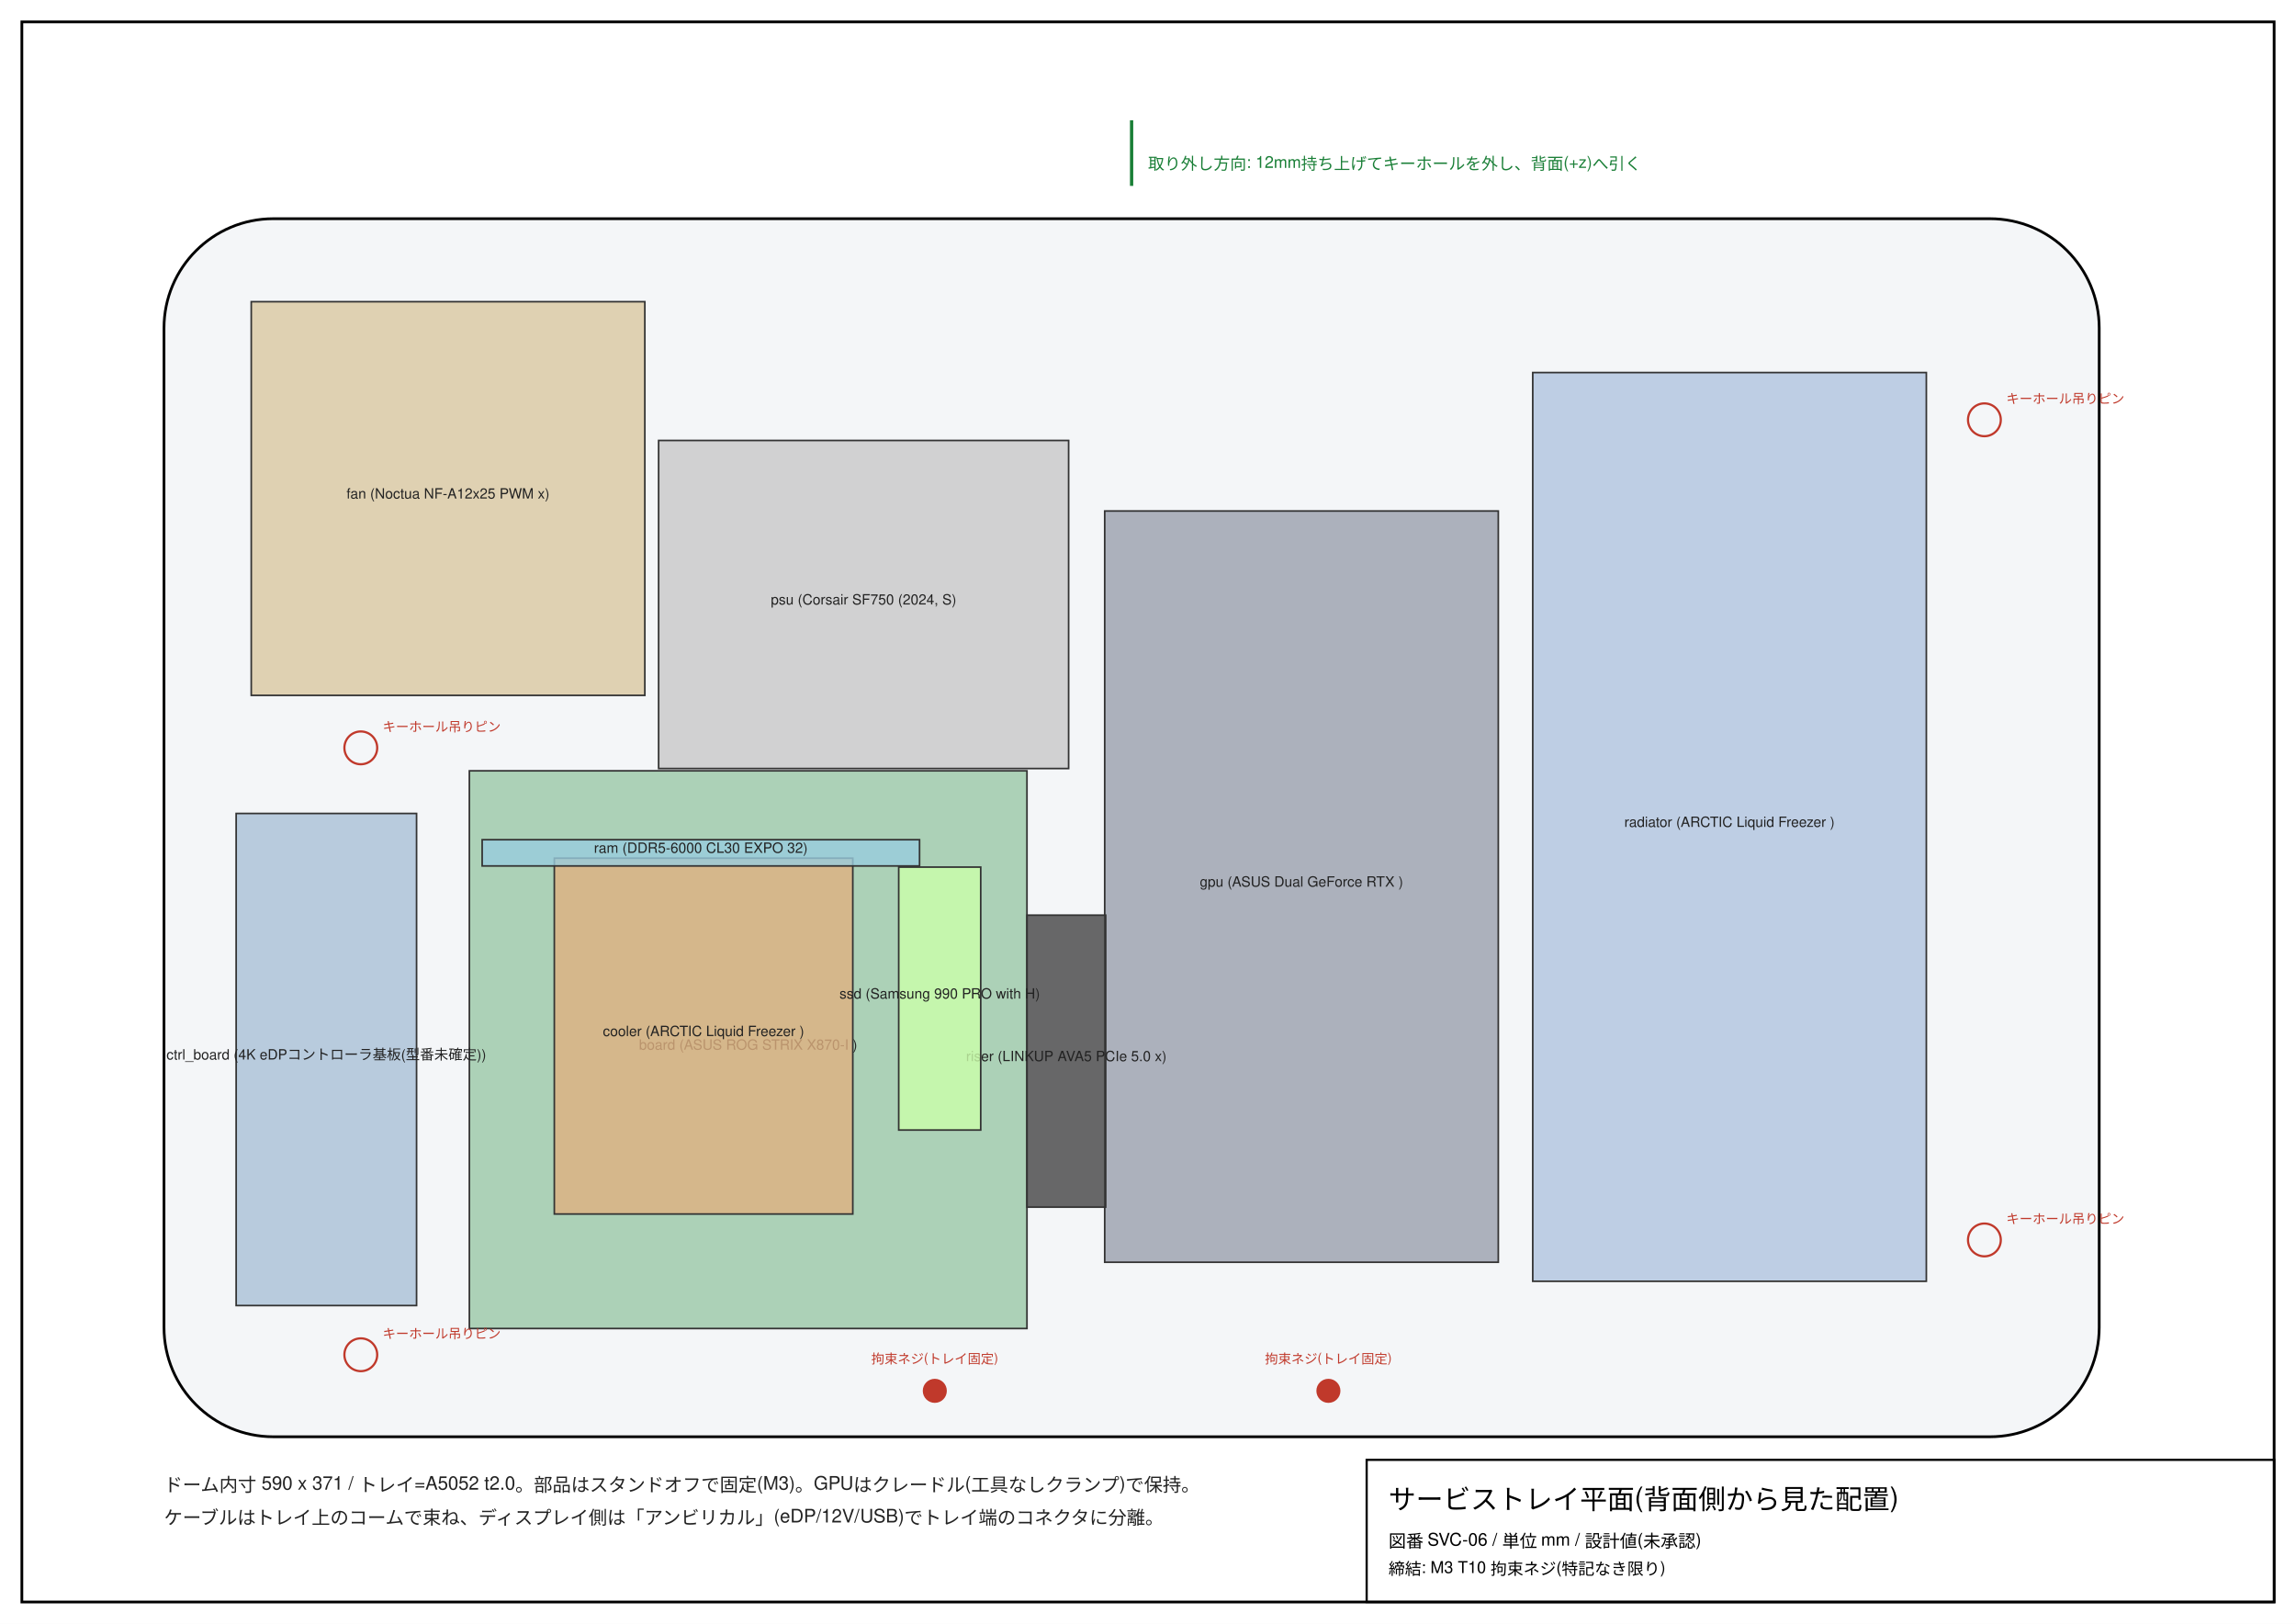
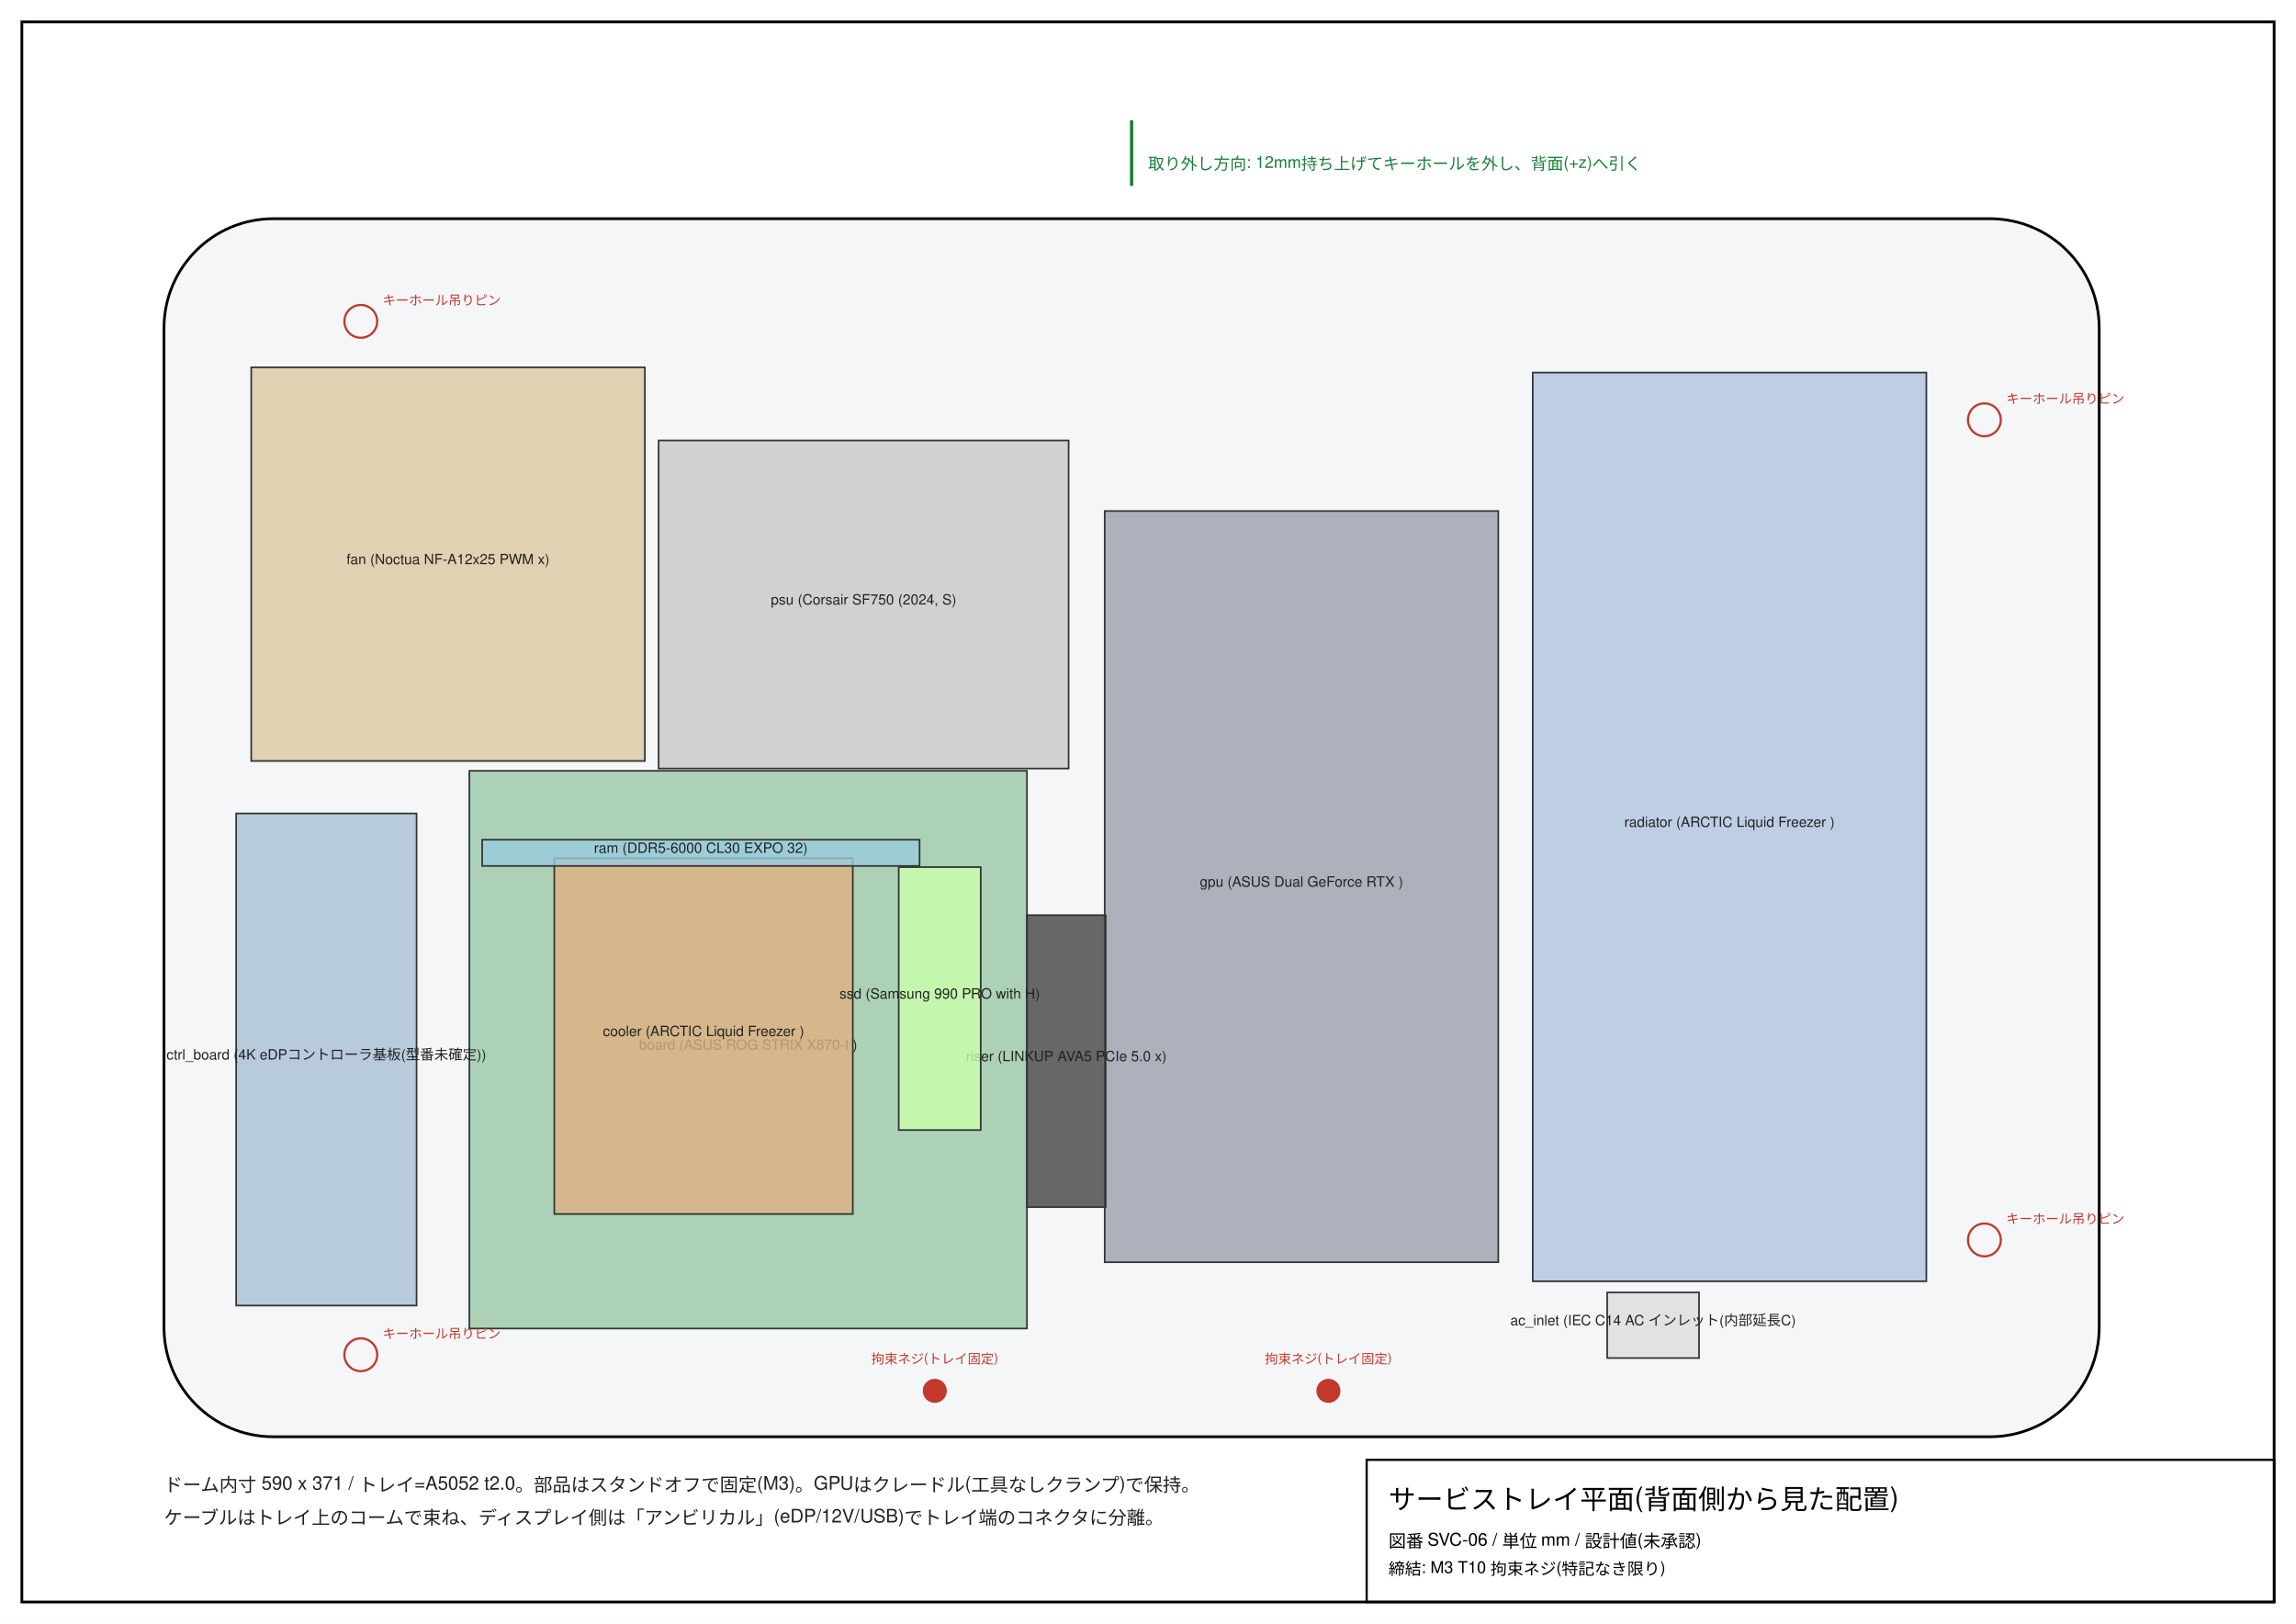
<svg xmlns="http://www.w3.org/2000/svg" viewBox="0 0 420 297" font-family="Helvetica,Arial,sans-serif">
  <rect width="100%" height="100%" fill="#fff" />
  <rect x="4" y="4" width="412" height="289" fill="none" stroke="#000" stroke-width="0.5" />
  <rect x="250" y="267" width="166" height="26" fill="none" stroke="#000" stroke-width="0.4" />
  <text x="254" y="276" font-size="5">サービストレイ平面(背面側から見た配置)</text>
  <text x="254" y="283" font-size="3.2">図番 SVC-06 / 単位 mm / 設計値(未承認)</text>
  <text x="254" y="288" font-size="3">締結: M3 T10 拘束ネジ(特記なき限り)</text>
  <rect x="30" y="40" width="354.0" height="222.78" rx="20" fill="#f4f6f8" stroke="#000" stroke-width=".5" />
  <rect x="85.86" y="140.98" width="102.0" height="102.0" fill="#9ac8a6" fill-opacity=".8" stroke="#333" stroke-width=".3" />
  <text x="136.86" y="191.98" font-size="2.6" text-anchor="middle" fill="#222">board (ASUS ROG STRIX X870-I )</text>
  <rect x="101.4" y="156.958" width="54.6" height="65.082" fill="#e0b080" fill-opacity=".8" stroke="#333" stroke-width=".3" />
  <text x="128.7" y="189.499" font-size="2.6" text-anchor="middle" fill="#222">cooler (ARCTIC Liquid Freezer )</text>
  <rect x="280.38" y="68.14" width="72.0" height="166.2" fill="#b0c4de" fill-opacity=".8" stroke="#333" stroke-width=".3" />
  <text x="316.38" y="151.24" font-size="2.6" text-anchor="middle" fill="#222">radiator (ARCTIC Liquid Freezer )</text>
  <rect x="202.08" y="93.46" width="72.0" height="137.4" fill="#9aa0ad" fill-opacity=".8" stroke="#333" stroke-width=".3" />
  <text x="238.08" y="162.16" font-size="2.6" text-anchor="middle" fill="#222">gpu (ASUS Dual GeForce RTX )</text>
  <rect x="187.86" y="167.38" width="14.4" height="53.4" fill="#444" fill-opacity=".8" stroke="#333" stroke-width=".3" />
  <text x="195.06" y="194.08" font-size="2.6" text-anchor="middle" fill="#222">riser (LINKUP AVA5 PCIe 5.0 x)</text>
  <rect x="120.48" y="80.56" width="75.0" height="60.0" fill="#c8c8c8" fill-opacity=".8" stroke="#333" stroke-width=".3" />
  <text x="157.98" y="110.56" font-size="2.6" text-anchor="middle" fill="#222">psu (Corsair SF750 (2024, S)</text>
-   <rect x="45.96" y="55.18" width="72.0" height="72.0" fill="#d9c8a0" fill-opacity=".8" stroke="#333" stroke-width=".3" />
-   <text x="81.96" y="91.18" font-size="2.6" text-anchor="middle" fill="#222">fan (Noctua NF-A12x25 PWM x)</text>
+   <rect x="45.96" y="67.18" width="72.0" height="72.0" fill="#d9c8a0" fill-opacity=".8" stroke="#333" stroke-width=".3" />
+   <text x="81.96" y="103.18" font-size="2.6" text-anchor="middle" fill="#222">fan (Noctua NF-A12x25 PWM x)</text>
  <rect x="43.2" y="148.78" width="33.0" height="90.0" fill="#a9c0d6" fill-opacity=".8" stroke="#333" stroke-width=".3" />
  <text x="59.7" y="193.78" font-size="2.6" text-anchor="middle" fill="#222">ctrl_board (4K eDPコントローラ基板(型番未確定))</text>
  <rect x="164.4" y="158.59" width="15.0" height="48.09" fill="#cfa" fill-opacity=".8" stroke="#333" stroke-width=".3" />
  <text x="171.9" y="182.635" font-size="2.6" text-anchor="middle" fill="#222">ssd (Samsung 990 PRO with H)</text>
  <rect x="88.2" y="153.58" width="80.01" height="4.8" fill="#9cd" fill-opacity=".8" stroke="#333" stroke-width=".3" />
  <text x="128.205" y="155.98" font-size="2.6" text-anchor="middle" fill="#222">ram (DDR5-6000 CL30 EXPO 32)</text>
+   <rect x="294.0" y="236.38" width="16.8" height="12.0" fill="#ddd" fill-opacity=".8" stroke="#333" stroke-width=".3" />
+   <text x="302.4" y="242.38" font-size="2.6" text-anchor="middle" fill="#222">ac_inlet (IEC C14 AC インレット(内部延長C)</text>
  <circle cx="66.0" cy="247.78" r="3" fill="none" stroke="#c0392b" stroke-width=".4" />
  <text x="70.0" y="244.78" font-size="2.4" text-anchor="start" fill="#c0392b">キーホール吊りピン</text>
  <circle cx="363.0" cy="226.78" r="3" fill="none" stroke="#c0392b" stroke-width=".4" />
  <text x="367.0" y="223.78" font-size="2.4" text-anchor="start" fill="#c0392b">キーホール吊りピン</text>
-   <circle cx="66.0" cy="136.78" r="3" fill="none" stroke="#c0392b" stroke-width=".4" />
-   <text x="70.0" y="133.78" font-size="2.4" text-anchor="start" fill="#c0392b">キーホール吊りピン</text>
+   <circle cx="66.0" cy="58.78" r="3" fill="none" stroke="#c0392b" stroke-width=".4" />
+   <text x="70.0" y="55.78" font-size="2.4" text-anchor="start" fill="#c0392b">キーホール吊りピン</text>
  <circle cx="363.0" cy="76.78" r="3" fill="none" stroke="#c0392b" stroke-width=".4" />
  <text x="367.0" y="73.78" font-size="2.4" text-anchor="start" fill="#c0392b">キーホール吊りピン</text>
  <circle cx="171.0" cy="254.38" r="2.2" fill="#c0392b" />
  <text x="171.0" y="249.38" font-size="2.4" text-anchor="middle" fill="#c0392b">拘束ネジ(トレイ固定)</text>
  <circle cx="243.0" cy="254.38" r="2.2" fill="#c0392b" />
  <text x="243.0" y="249.38" font-size="2.4" text-anchor="middle" fill="#c0392b">拘束ネジ(トレイ固定)</text>
  <line x1="207.0" y1="34" x2="207.0" y2="22" stroke="#1a7f37" stroke-width=".6" marker-end="url(#a)" />
  <text x="210.0" y="31" font-size="3" text-anchor="start" fill="#1a7f37">取り外し方向: 12mm持ち上げてキーホールを外し、背面(+z)へ引く</text>
  <text x="30" y="272.78" font-size="3.4" text-anchor="start" fill="#222">ドーム内寸 590 x 371 / トレイ=A5052 t2.0。部品はスタンドオフで固定(M3)。GPUはクレードル(工具なしクランプ)で保持。</text>
  <text x="30" y="278.78" font-size="3.4" text-anchor="start" fill="#222">ケーブルはトレイ上のコームで束ね、ディスプレイ側は「アンビリカル」(eDP/12V/USB)でトレイ端のコネクタに分離。</text>
</svg>
